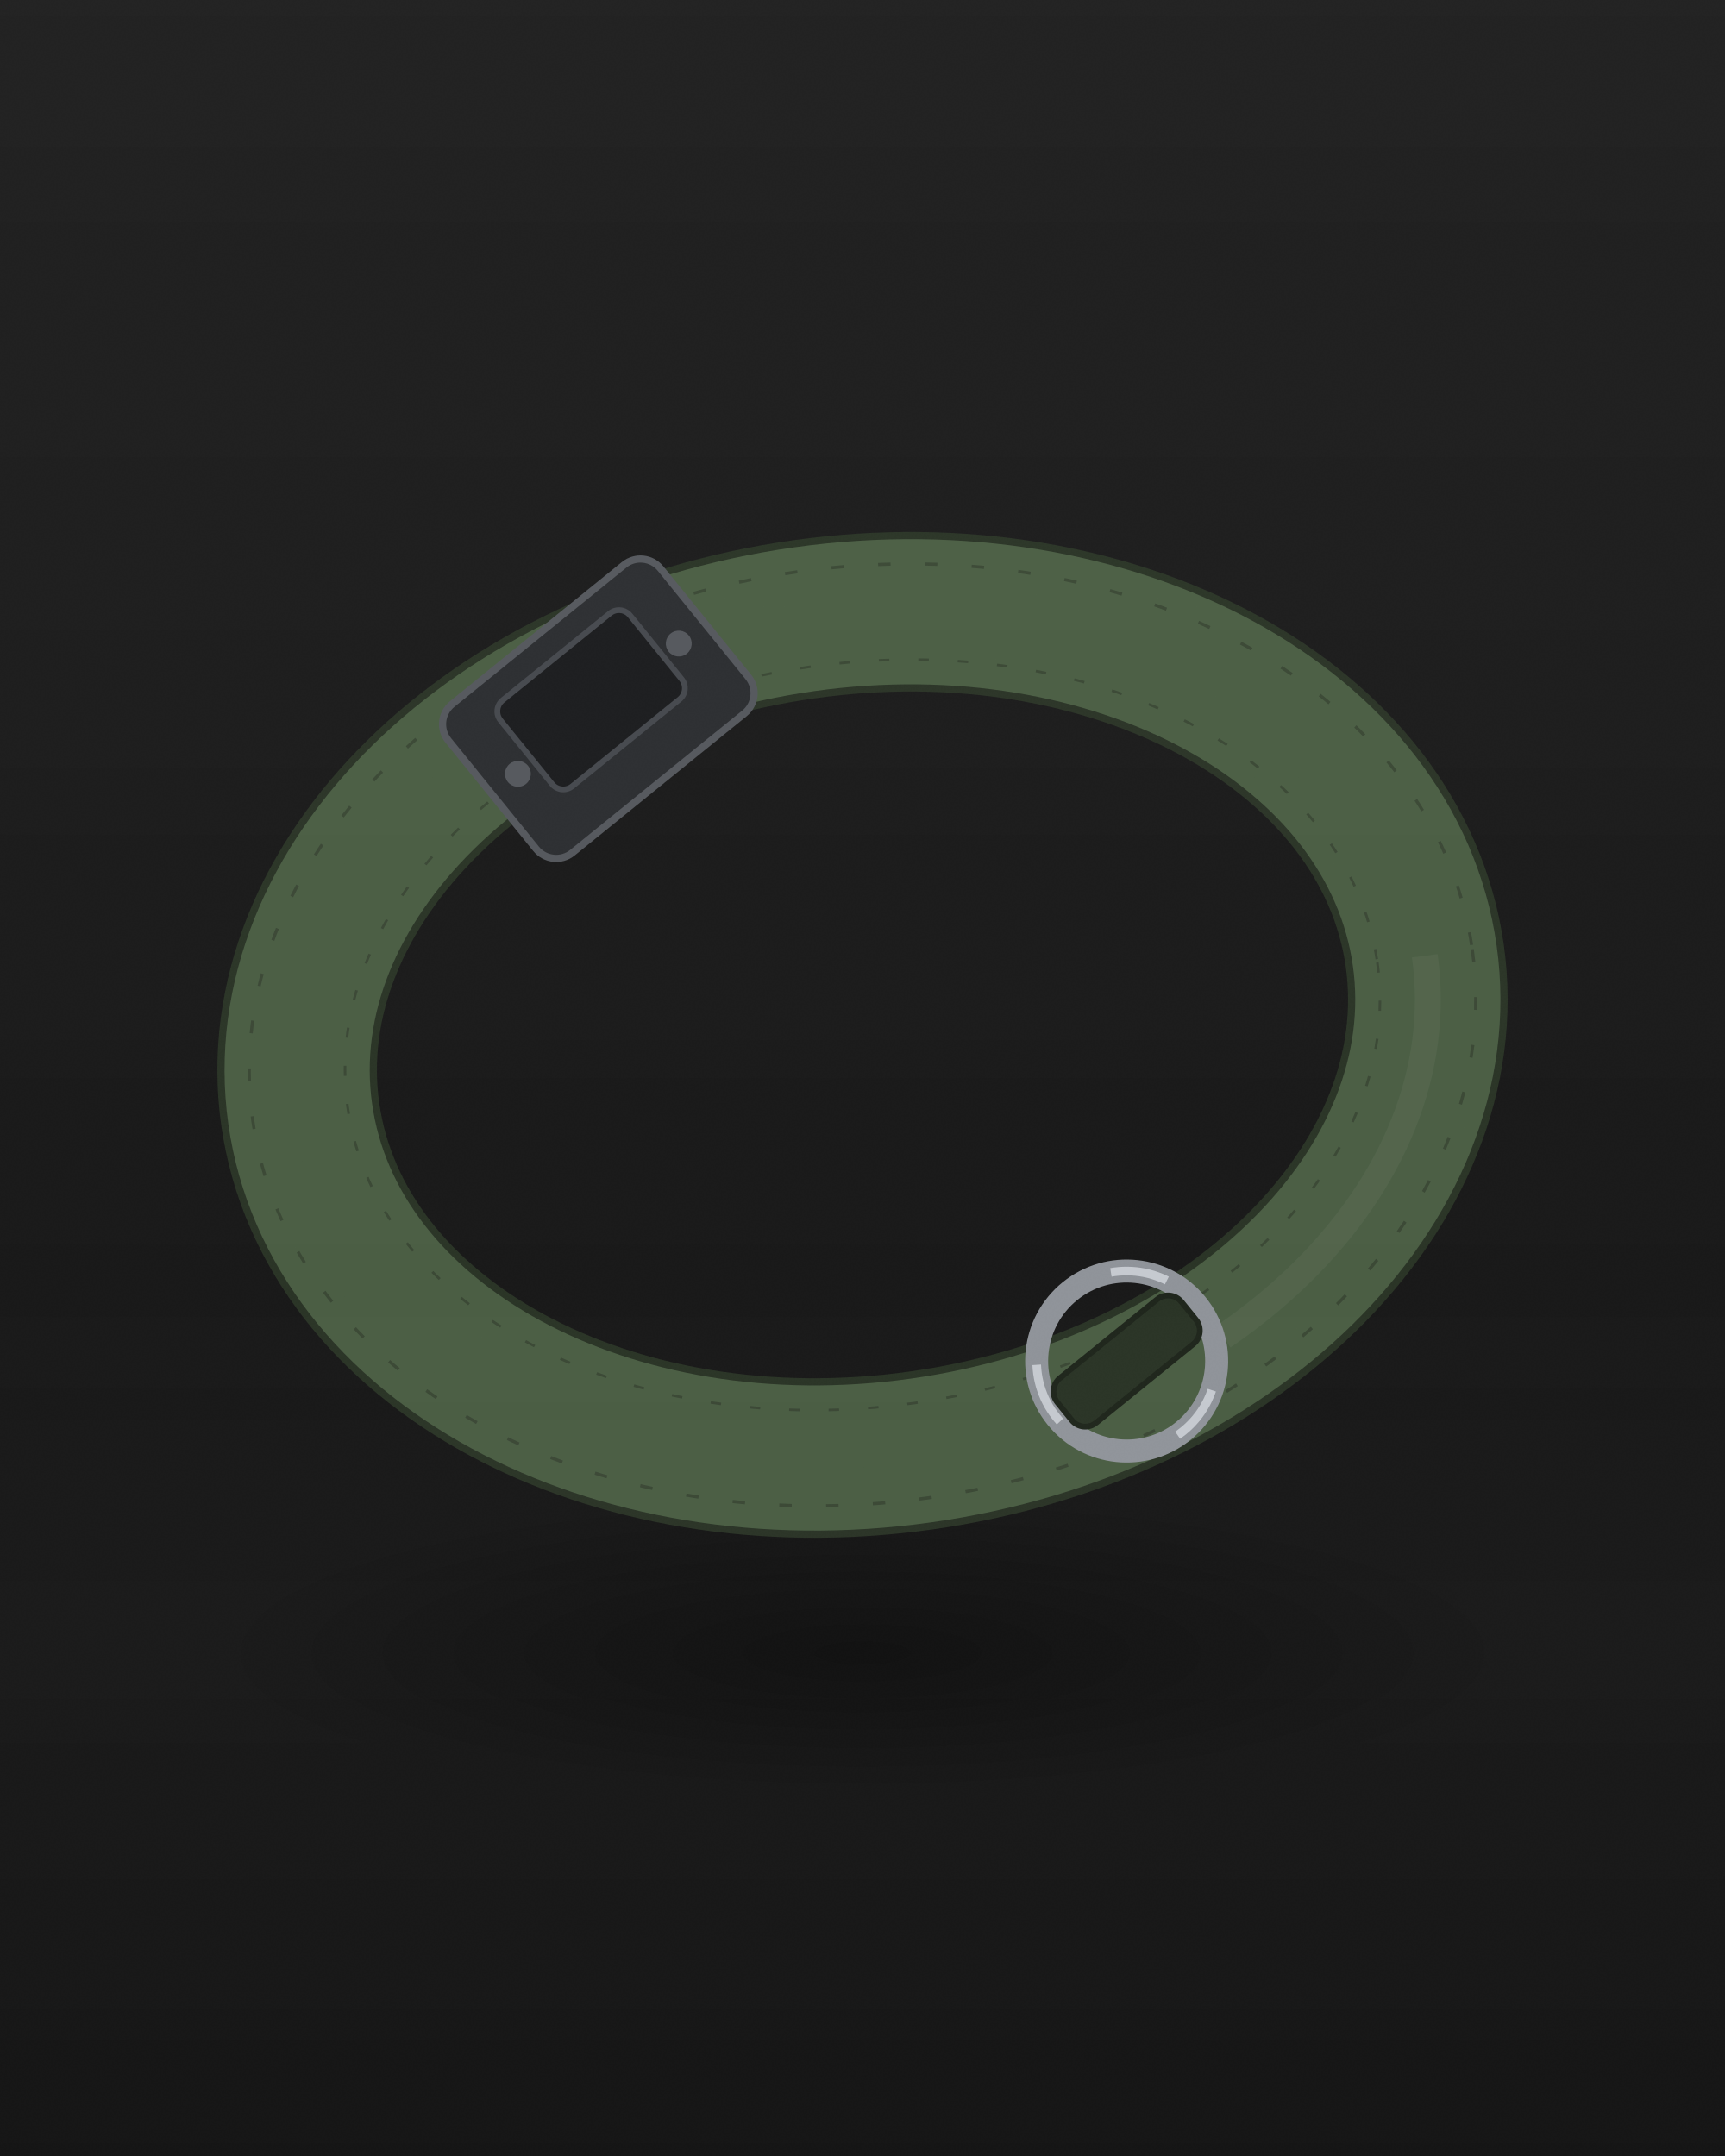
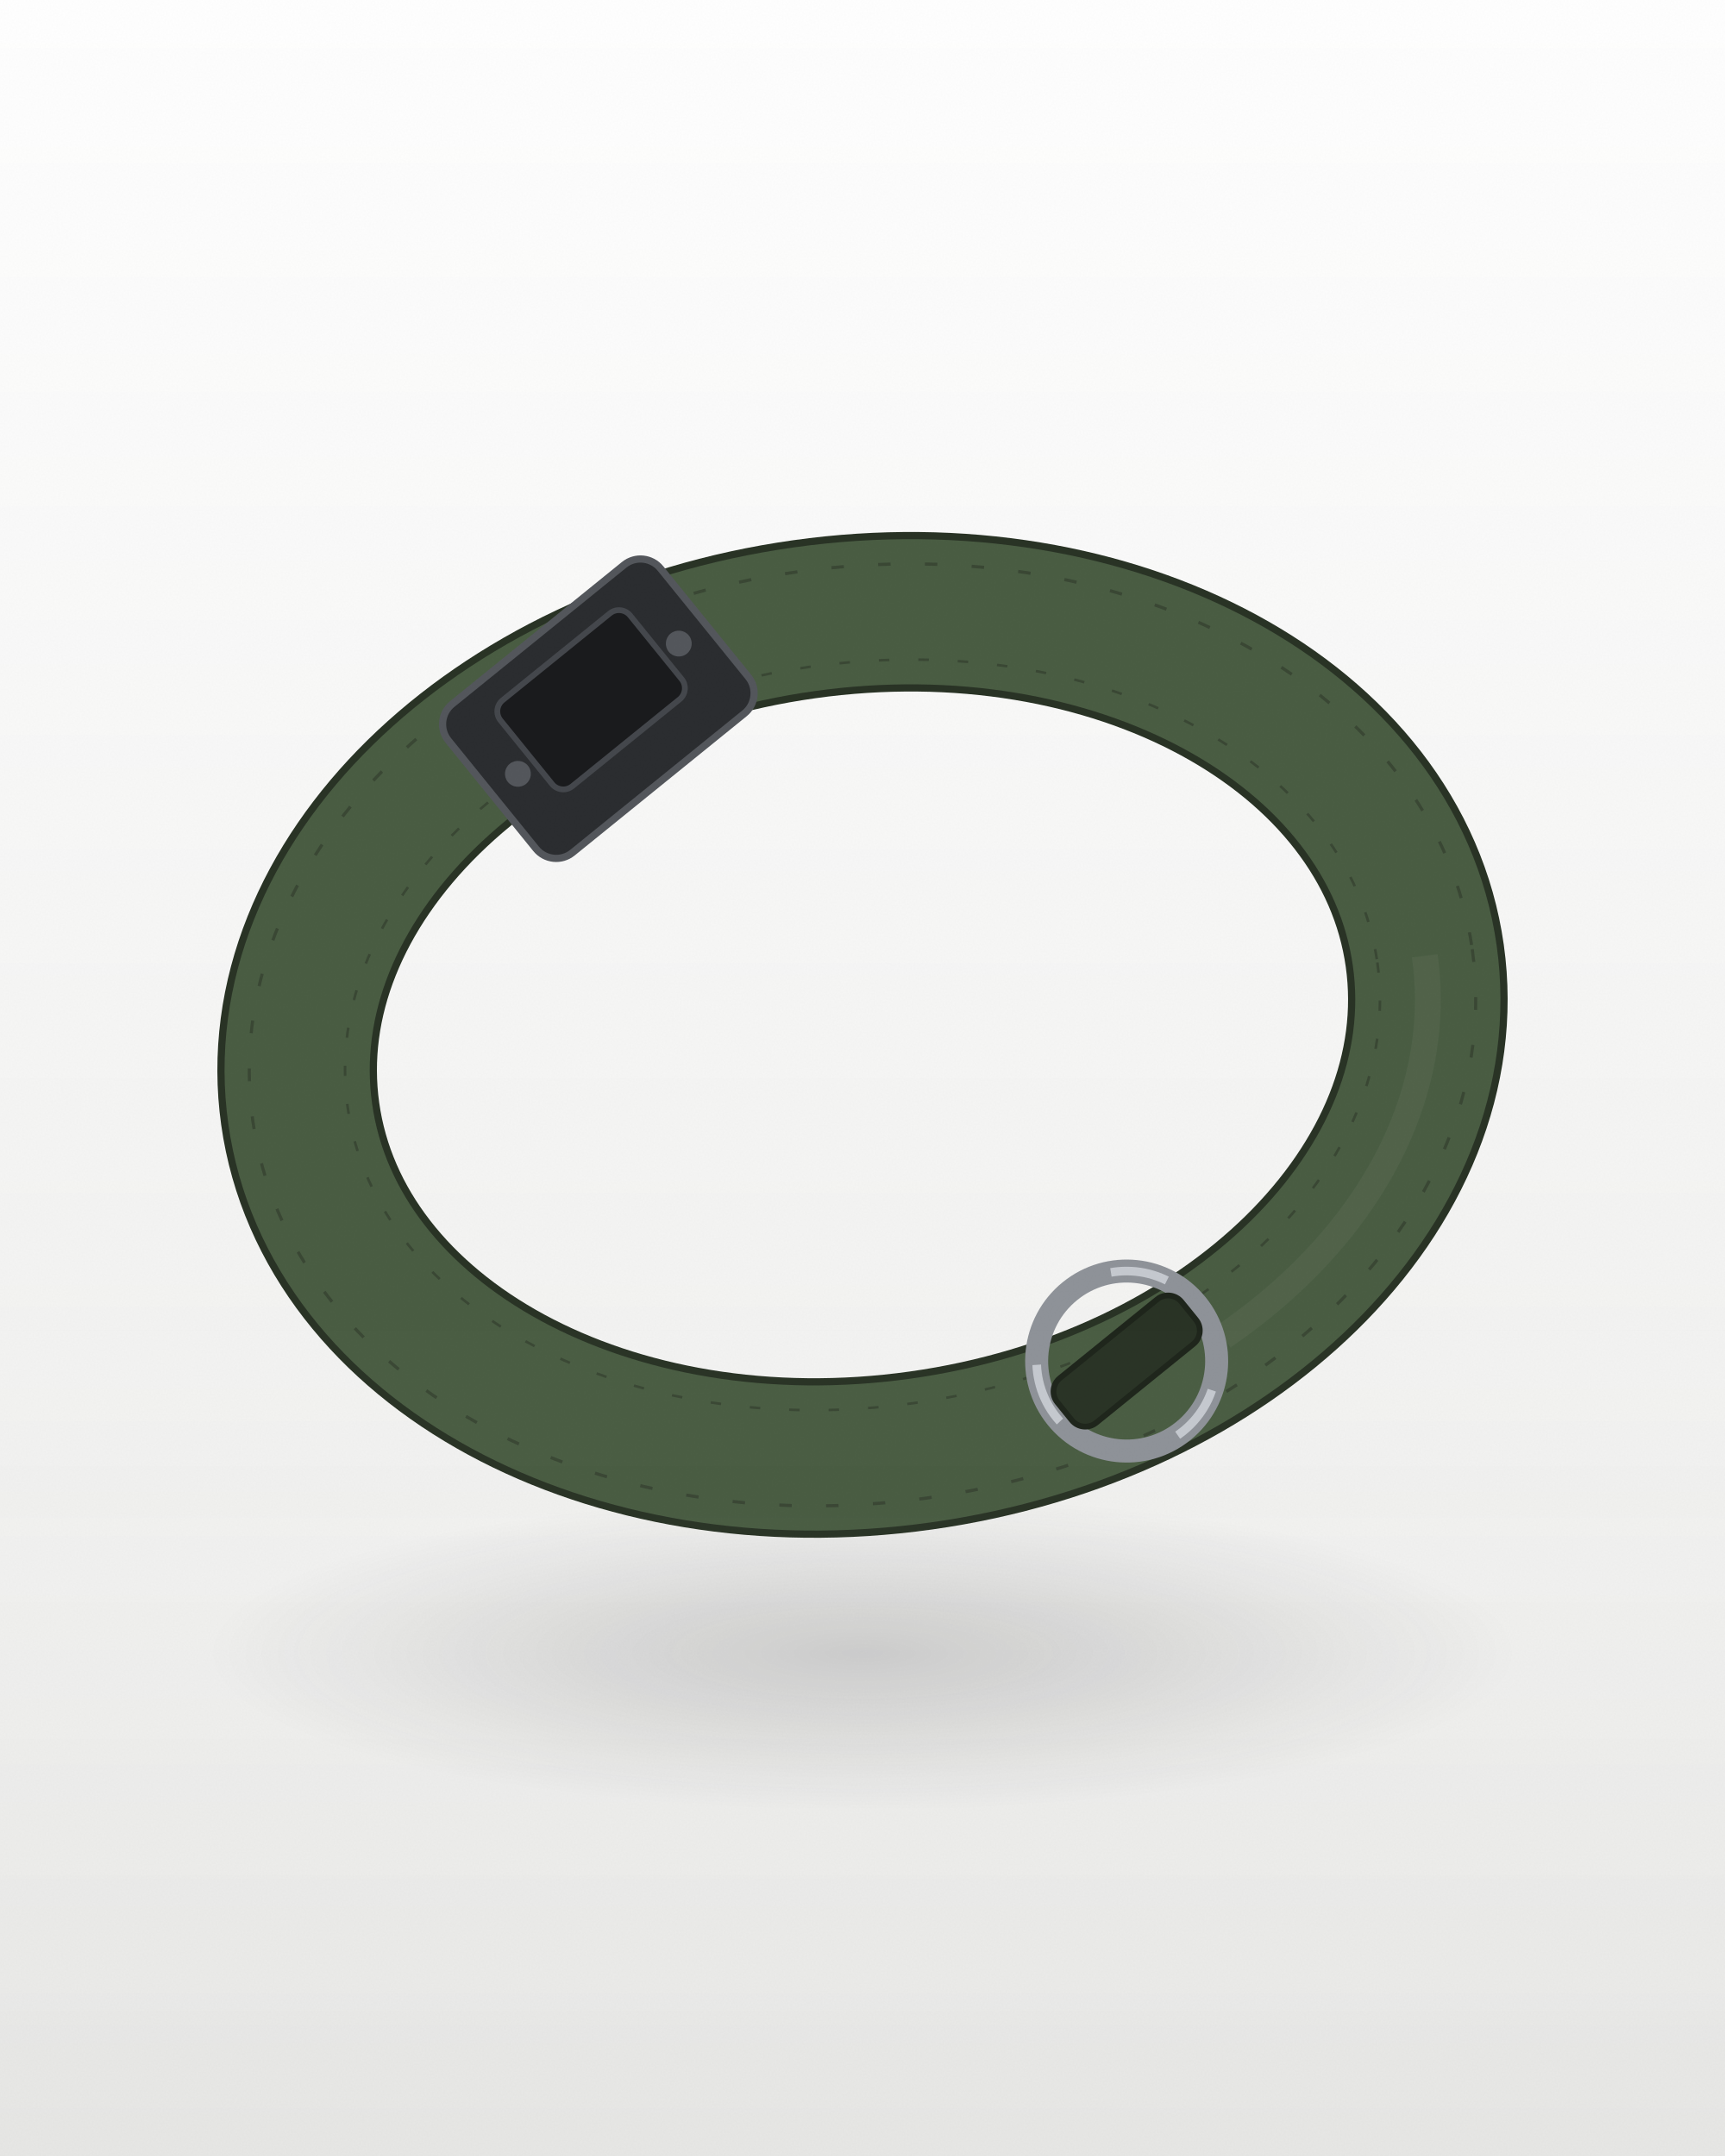
<svg xmlns="http://www.w3.org/2000/svg" width="1200" height="1500" viewBox="0 0 1200 1500">
  <defs>
    <linearGradient id="bg-raptor-e-fit-field-collar-1" x1="0" y1="0" x2="0" y2="1">
-       <stop offset="0%" stop-color="#1c1c1c" />
-       <stop offset="100%" stop-color="#151515" />
+       <stop offset="0%" stop-color="#ffffff" />
+       <stop offset="100%" stop-color="#ececea" />
    </linearGradient>
    <radialGradient id="floor-raptor-e-fit-field-collar-1" cx="50%" cy="50%" r="50%">
-       <stop offset="0%" stop-color="#000000" stop-opacity="0.4" />
-       <stop offset="100%" stop-color="#000000" stop-opacity="0" />
+       <stop offset="0%" stop-color="#16161a" stop-opacity="0.16" />
+       <stop offset="100%" stop-color="#16161a" stop-opacity="0" />
    </radialGradient>
    <filter id="grain-raptor-e-fit-field-collar-1">
      <feTurbulence type="fractalNoise" baseFrequency="0.85" numOctaves="1" stitchTiles="stitch" />
-       <feColorMatrix type="matrix" values="0 0 0 0 1  0 0 0 0 1  0 0 0 0 1  0 0 0 0.012 0" />
+       <feColorMatrix type="matrix" values="0 0 0 0 0  0 0 0 0 0  0 0 0 0 0  0 0 0 0.016 0" />
    </filter>
    <linearGradient id="sheen-raptor-e-fit-field-collar-1" x1="0" y1="0" x2="0" y2="1">
-       <stop offset="0%" stop-color="#ffffff" stop-opacity="0.05" />
+       <stop offset="0%" stop-color="#ffffff" stop-opacity="0" />
      <stop offset="60%" stop-color="#ffffff" stop-opacity="0" />
-       <stop offset="100%" stop-color="#000000" stop-opacity="0.08" />
+       <stop offset="100%" stop-color="#16161a" stop-opacity="0.05" />
    </linearGradient>
  </defs>
  <rect width="1200" height="1500" fill="url(#bg-raptor-e-fit-field-collar-1)" />
  <ellipse cx="600" cy="1150" rx="460" ry="110" fill="url(#floor-raptor-e-fit-field-collar-1)" />
  <g transform="translate(600 720) scale(1) rotate(-8)">
    <ellipse rx="395" ry="292" fill="none" stroke="#293325" stroke-width="111" />
    <ellipse rx="395" ry="292" fill="none" stroke="#4A5D43" stroke-width="101" />
    <ellipse rx="395" ry="292" fill="none" stroke="#72816c" stroke-width="18" stroke-dasharray="474 1975" stroke-dashoffset="158" opacity="0.18" />
    <ellipse rx="395" ry="292" fill="none" stroke="#293325" stroke-width="2" stroke-dasharray="8 22" opacity="0.5" transform="scale(0.9156203 0.8858562)" />
    <ellipse rx="395" ry="292" fill="none" stroke="#293325" stroke-width="2" stroke-dasharray="8 22" opacity="0.5" transform="scale(1.08438 1.114144)" />
    <g transform="rotate(-31) translate(0 -292)">
      <rect x="-95" y="-66.5" width="190" height="133" rx="18" fill="#2b2d30" stroke="#54575c" stroke-width="5" />
      <rect x="-58" y="-46.5" width="116" height="77" rx="10" fill="#1a1b1d" stroke="#45484d" stroke-width="4" />
      <circle cx="72" cy="0" r="9" fill="#54575c" />
      <circle cx="-72" cy="0" r="9" fill="#54575c" />
    </g>
    <g transform="rotate(149) translate(0 -292)">
      <circle r="62.62" fill="none" stroke="#8f9399" stroke-width="16" />
      <circle r="62.62" fill="none" stroke="#c6cad0" stroke-width="6" stroke-dasharray="40 90" />
      <rect x="-55.55" y="-20" width="111.1" height="40" rx="12" fill="#293325" stroke="#1e251b" stroke-width="4" />
    </g>
  </g>
  <rect width="1200" height="1500" fill="url(#sheen-raptor-e-fit-field-collar-1)" opacity="0.5" />
  <rect width="1200" height="1500" filter="url(#grain-raptor-e-fit-field-collar-1)" />
</svg>
